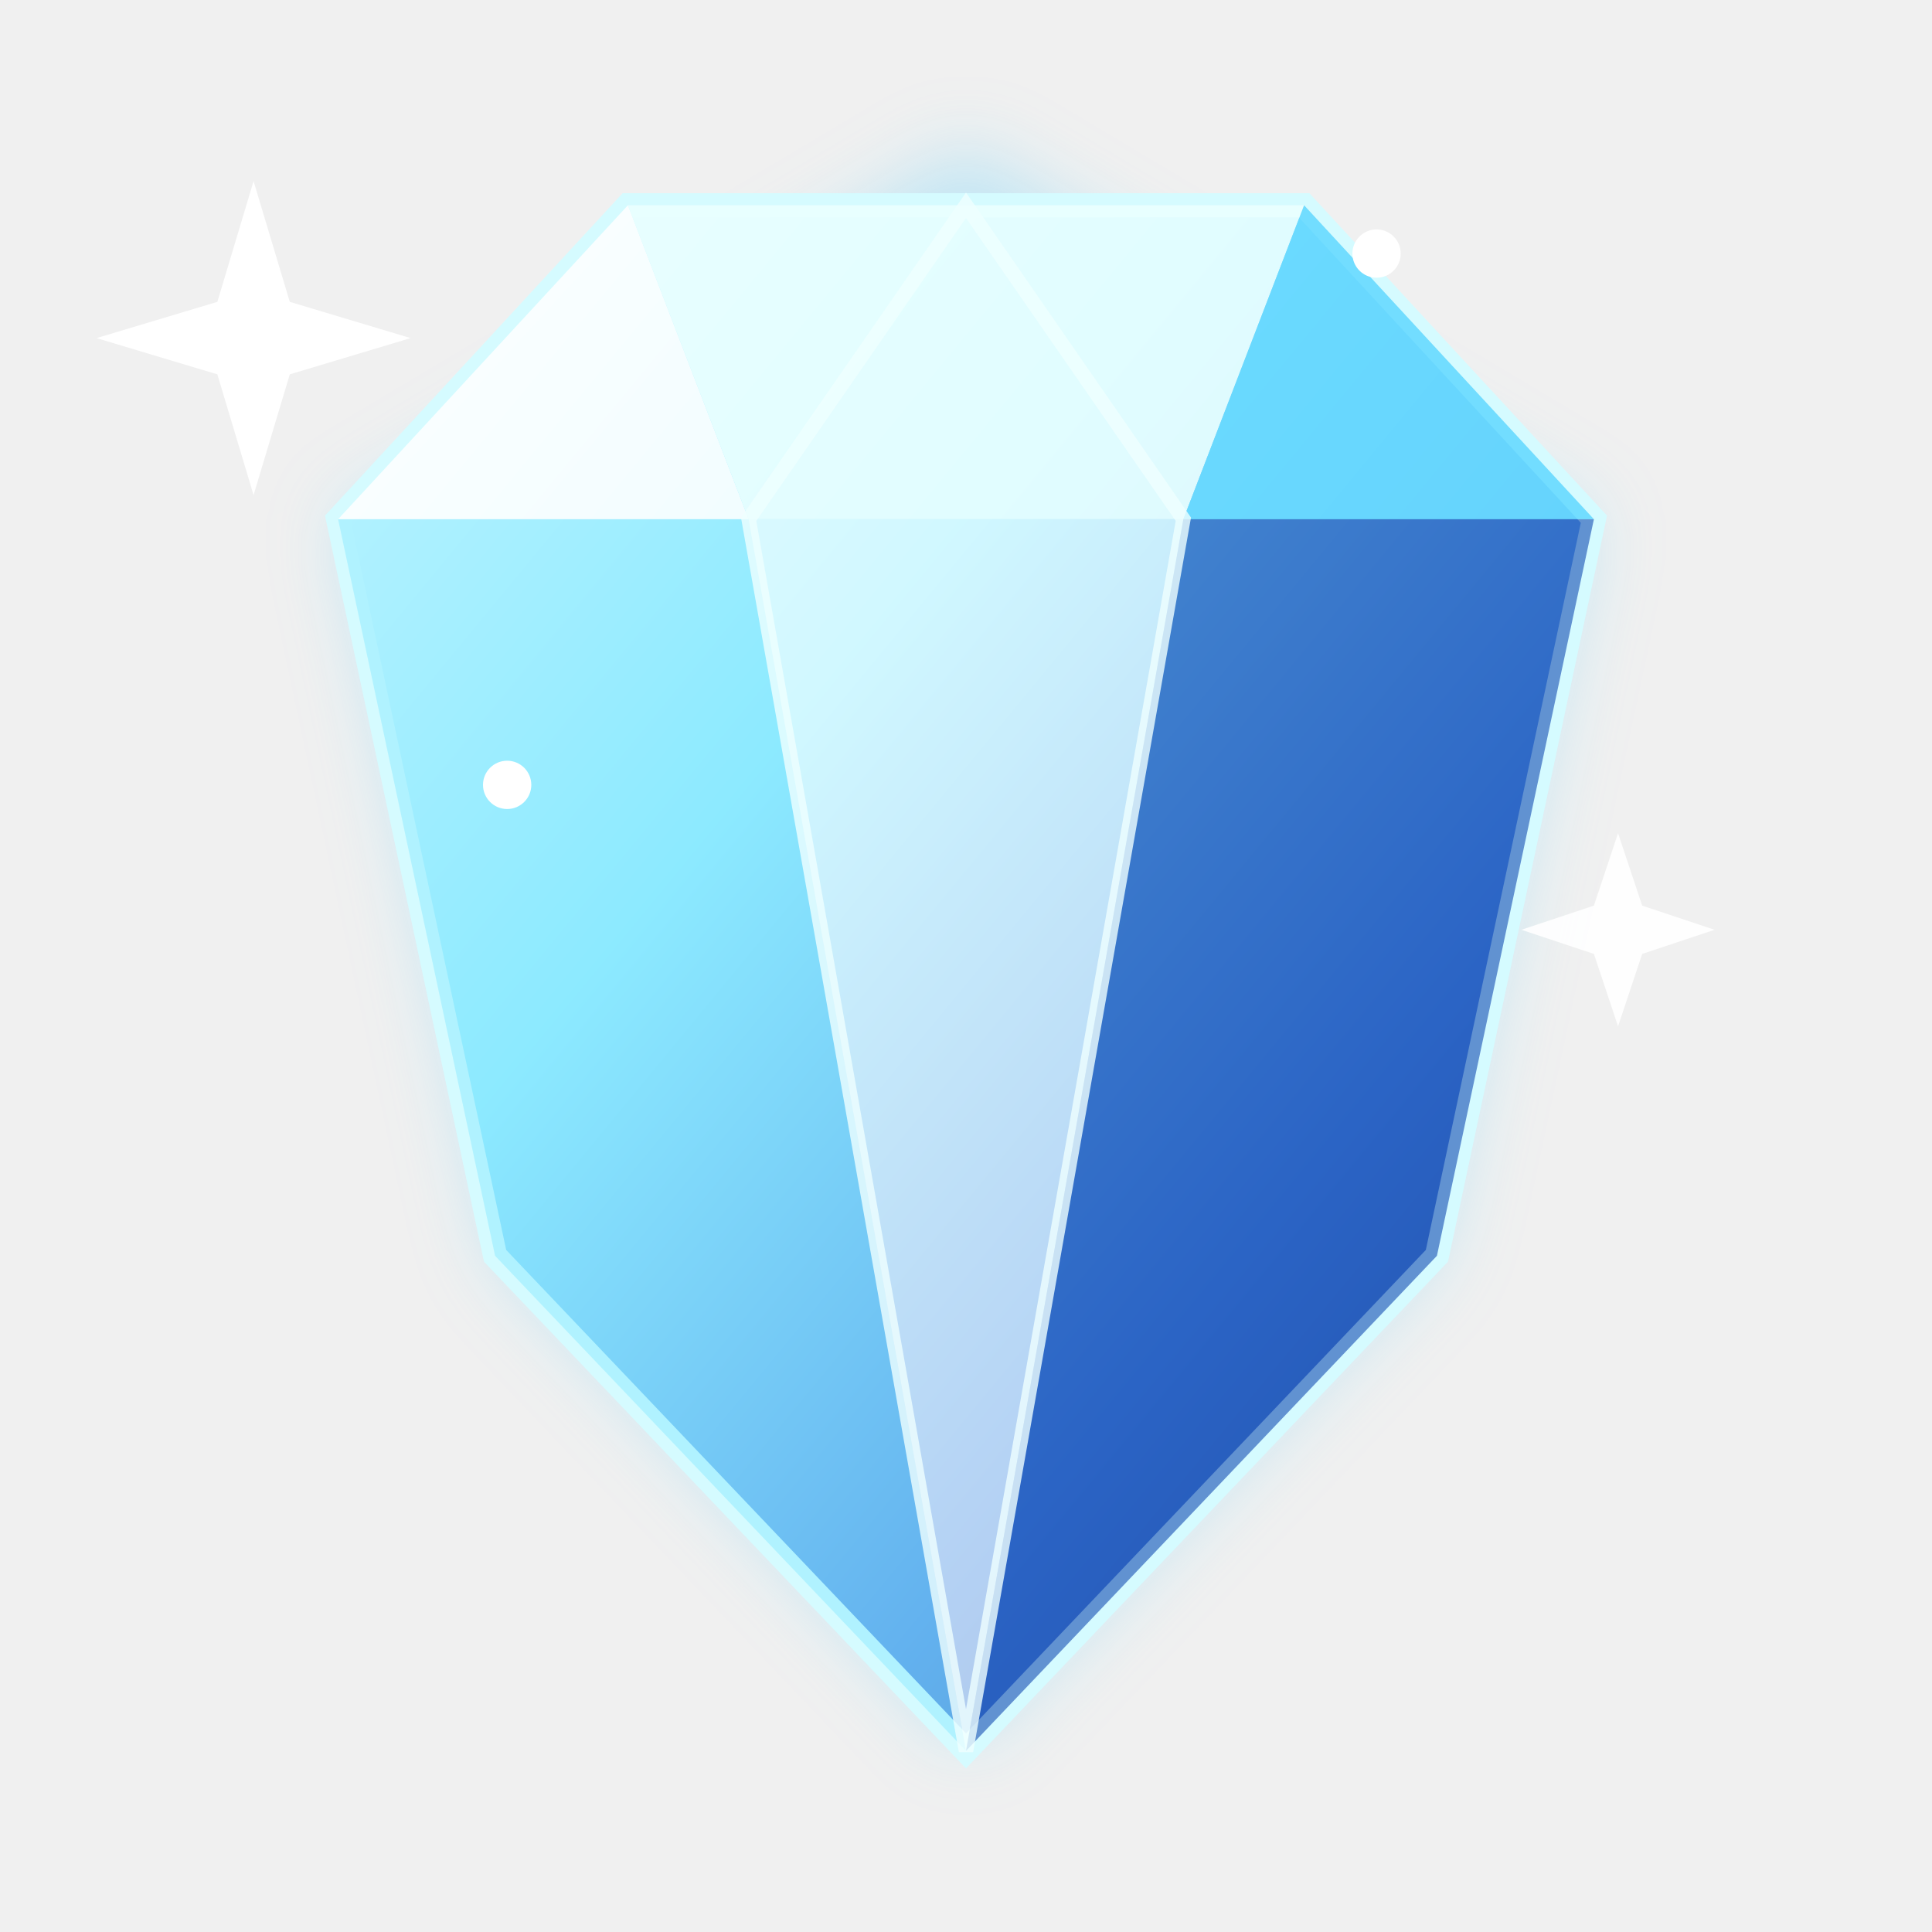
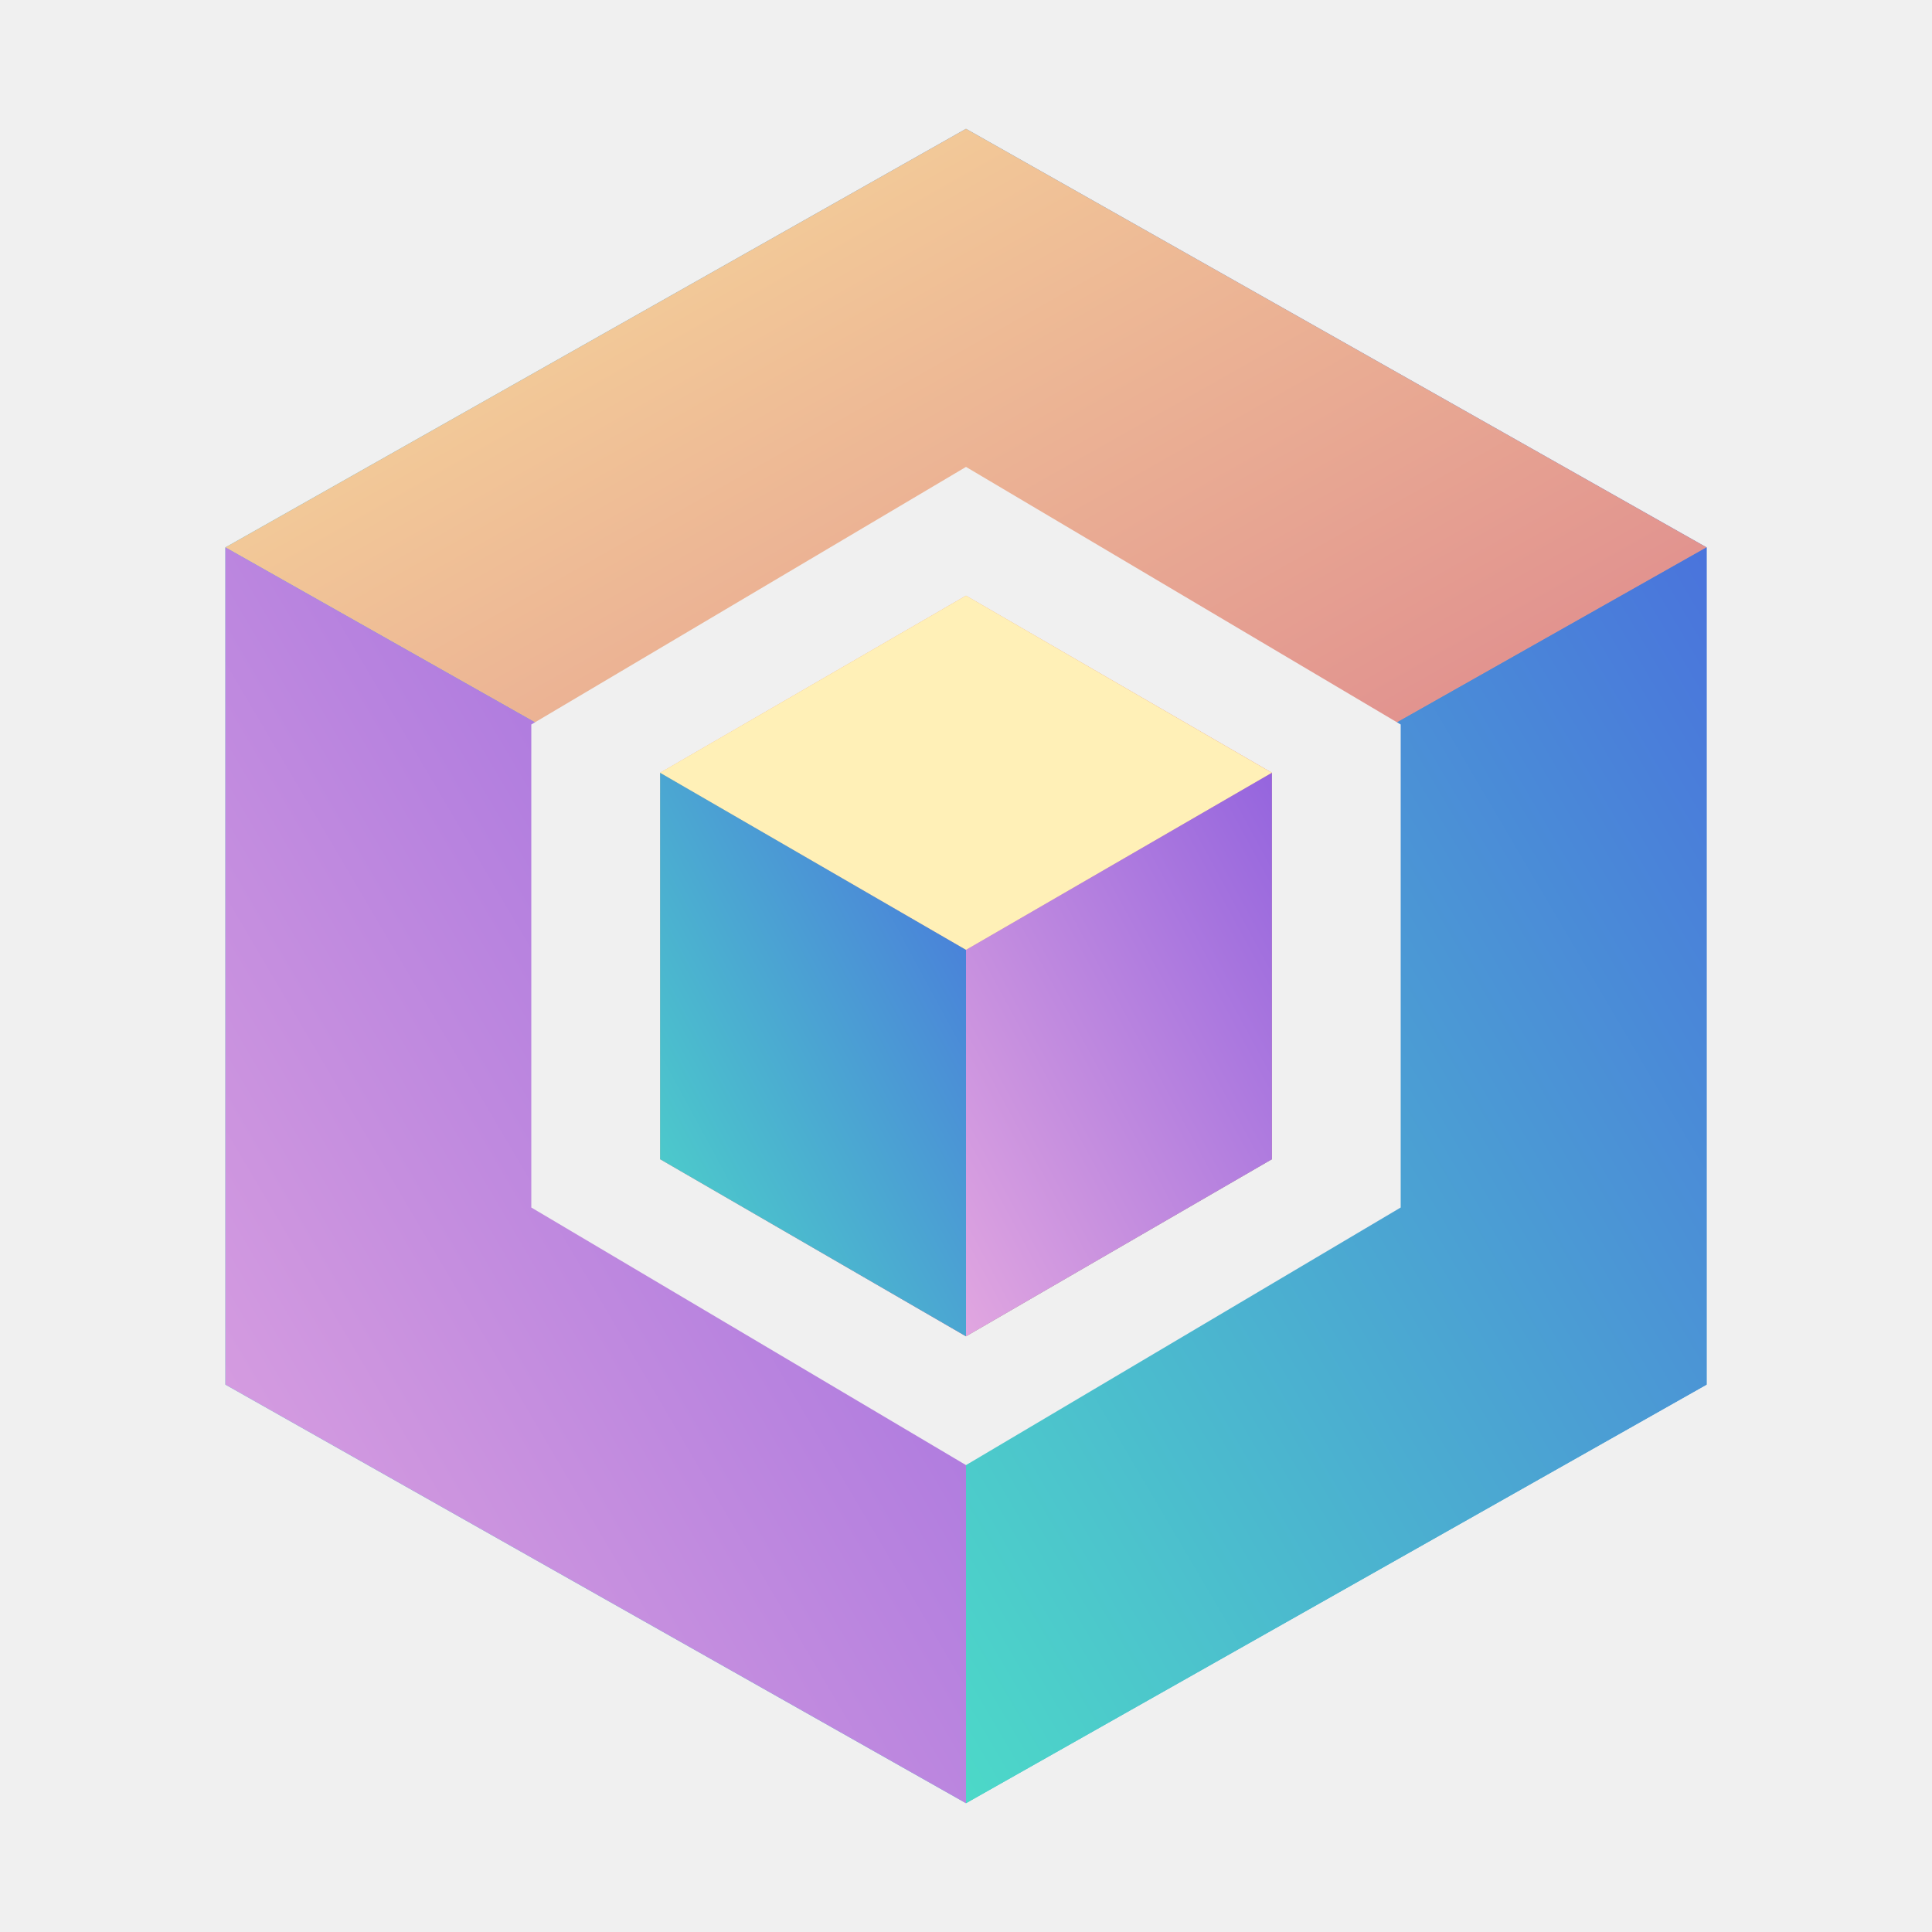
- <svg xmlns="http://www.w3.org/2000/svg" viewBox="0 0 160 160">
+ <svg xmlns="http://www.w3.org/2000/svg" viewBox="0 0 120 120">
  <defs>
-     <linearGradient id="a1" x1="0" y1="0" x2="1" y2="1">
-       <stop stop-color="#f4ffff" />
-       <stop offset=".35" stop-color="#8deaff" />
-       <stop offset=".7" stop-color="#3978dd" />
-       <stop offset="1" stop-color="#152c78" />
+     <linearGradient id="z1" x1="0" y1="0" x2="1" y2="1">
+       <stop stop-color="#FBE39C" />
+       <stop offset="1" stop-color="#D9798B" />
    </linearGradient>
-     <linearGradient id="a2" x1="0" y1="0" x2="1" y2="1">
-       <stop stop-color="#fff" />
-       <stop offset="1" stop-color="#82dfff" />
+     <linearGradient id="z2" x1="0" y1="1" x2="1" y2="0">
+       <stop stop-color="#4CD9C8" />
+       <stop offset="1" stop-color="#4A73DC" />
    </linearGradient>
-     <filter id="ag">
-       <feGaussianBlur stdDeviation="3" />
-     </filter>
+     <linearGradient id="z3" x1="1" y1="0" x2="0" y2="1">
+       <stop stop-color="#9565DE" />
+       <stop offset="1" stop-color="#E1A6E0" />
+     </linearGradient>
+     <mask id="cutout">
+       <rect width="120" height="120" fill="white" />
+       <path d="M60 29L87 45V75L60 91L33 75V45Z" fill="black" />
+       <path d="M60 37L79 48V72L60 83L41 72V48Z" fill="white" />
+     </mask>
  </defs>
-   <path d="M80 12 132 43 119 104 80 145 41 104 28 43Z" fill="#55cfff" opacity=".3" filter="url(#ag)" />
-   <path d="M28 43 52 17 108 17 132 43 119 104 80 145 41 104Z" fill="url(#a1)" stroke="#d5fbff" stroke-width="2" />
-   <path d="M28 43 52 17 62 43Z" fill="#fff" opacity=".85" />
-   <path d="M52 17 108 17 98 43 62 43Z" fill="#eaffff" opacity=".9" />
-   <path d="M108 17 132 43 98 43Z" fill="#67d9ff" opacity=".9" />
-   <path d="M28 43 62 43 80 145 41 104Z" fill="#8beaff" opacity=".5" />
-   <path d="M62 43 98 43 80 145Z" fill="#f5ffff" opacity=".65" />
-   <path d="M98 43 132 43 119 104 80 145Z" fill="#2459b8" opacity=".65" />
-   <path d="M62 43 80 17 98 43 80 145Z" fill="none" stroke="#efffff" stroke-width="1.2" opacity=".8" />
-   <path d="M18 25 21 15 24 25 34 28 24 31 21 41 18 31 8 28Z" fill="#fff" />
-   <path d="M132 75 134 69 136 75 142 77 136 79 134 85 132 79 126 77Z" fill="#fff" opacity=".9" />
-   <circle cx="42" cy="65" r="2" fill="#fff" />
-   <circle cx="114" cy="21" r="2" fill="#fff" />
+   <g mask="url(#cutout)">
+     <path d="M60 8L106 34V86L60 112L14 86V34Z" fill="url(#z2)" />
+     <path d="M60 8L106 34L60 60L14 34Z" fill="url(#z1)" />
+     <path d="M14 34L60 60V112L14 86Z" fill="url(#z3)" />
+     <path d="M60 60L106 34V86L60 112Z" fill="url(#z2)" />
+   </g>
+   <path d="M60 37L79 48V72L60 83L41 72V48Z" fill="url(#z1)" />
+   <path d="M60 37L79 48L60 59L41 48Z" fill="#FFF0B7" />
+   <path d="M41 48L60 59V83L41 72Z" fill="url(#z2)" />
+   <path d="M60 59L79 48V72L60 83Z" fill="url(#z3)" />
</svg>
